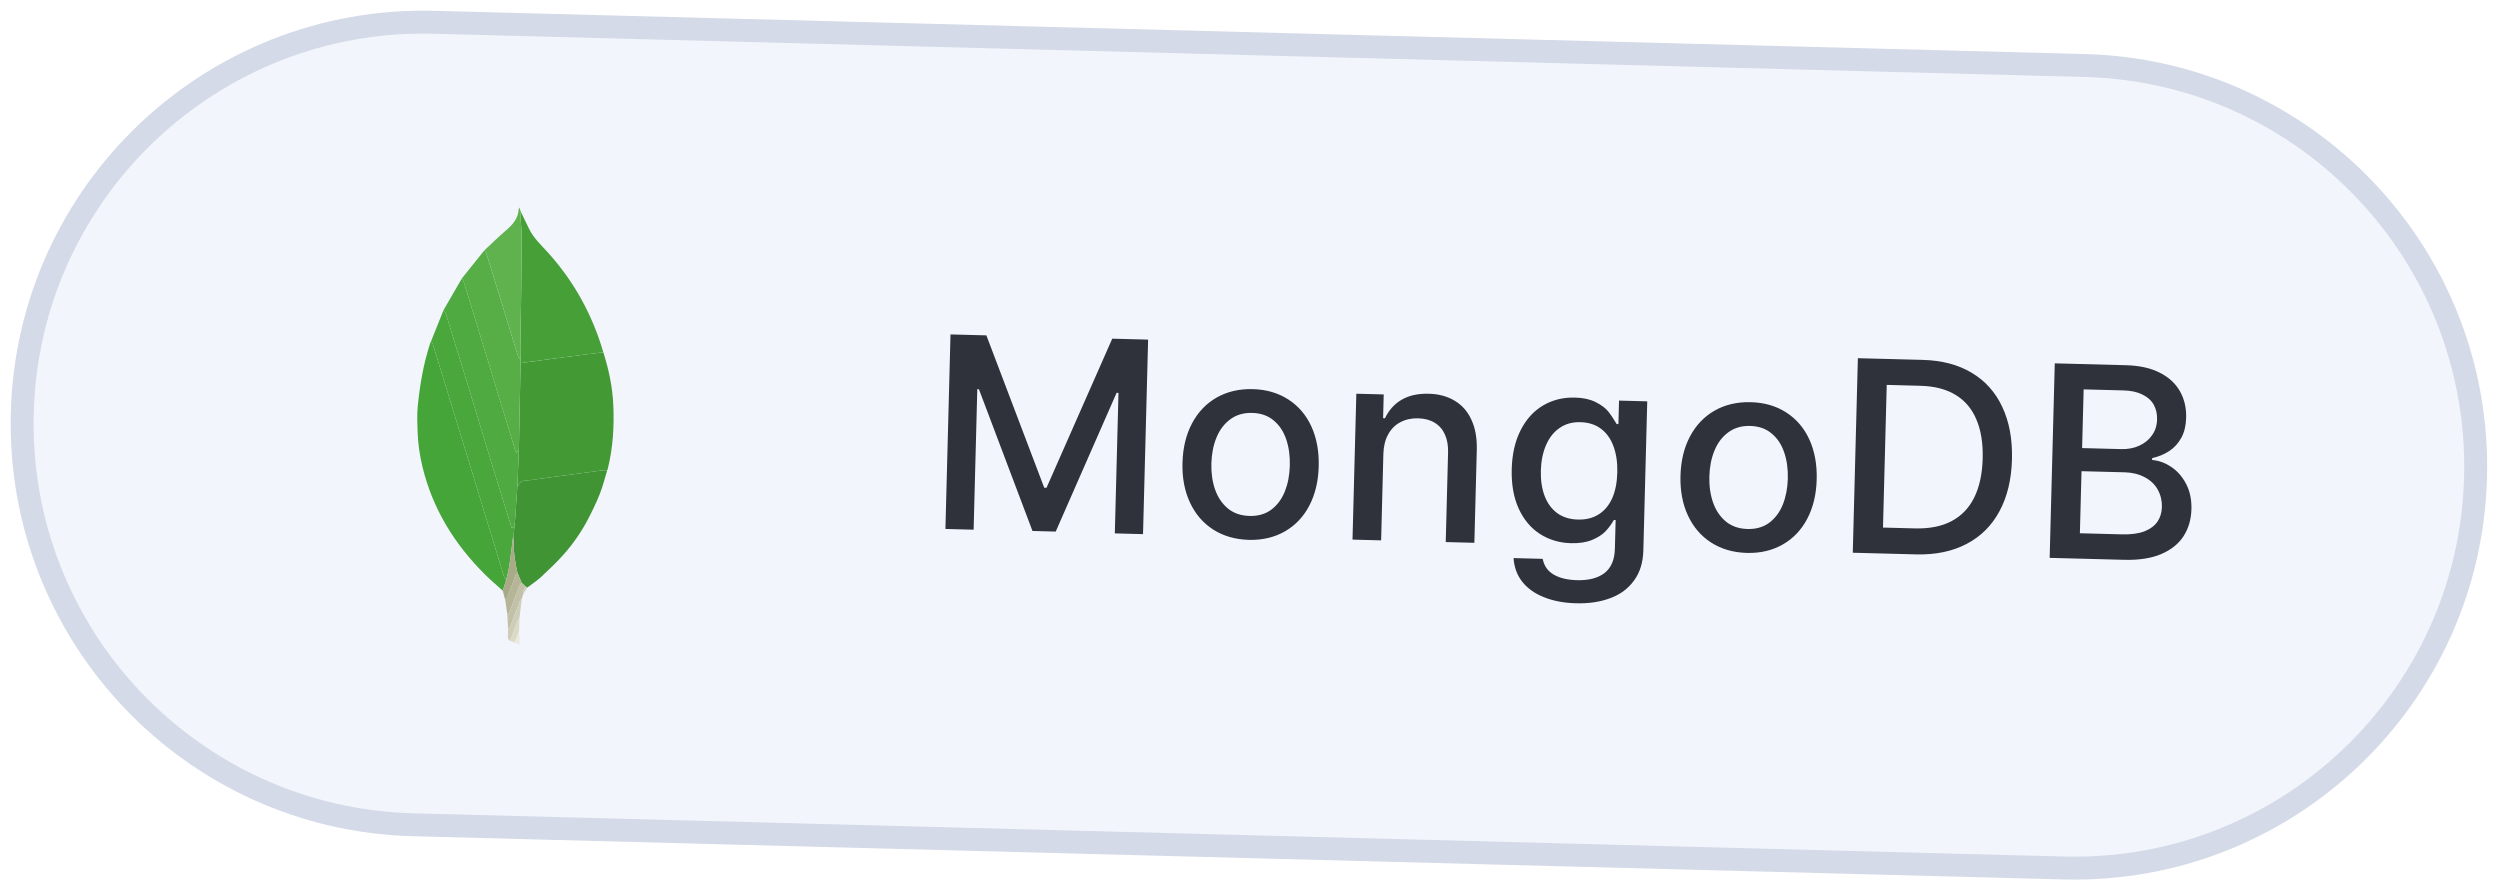
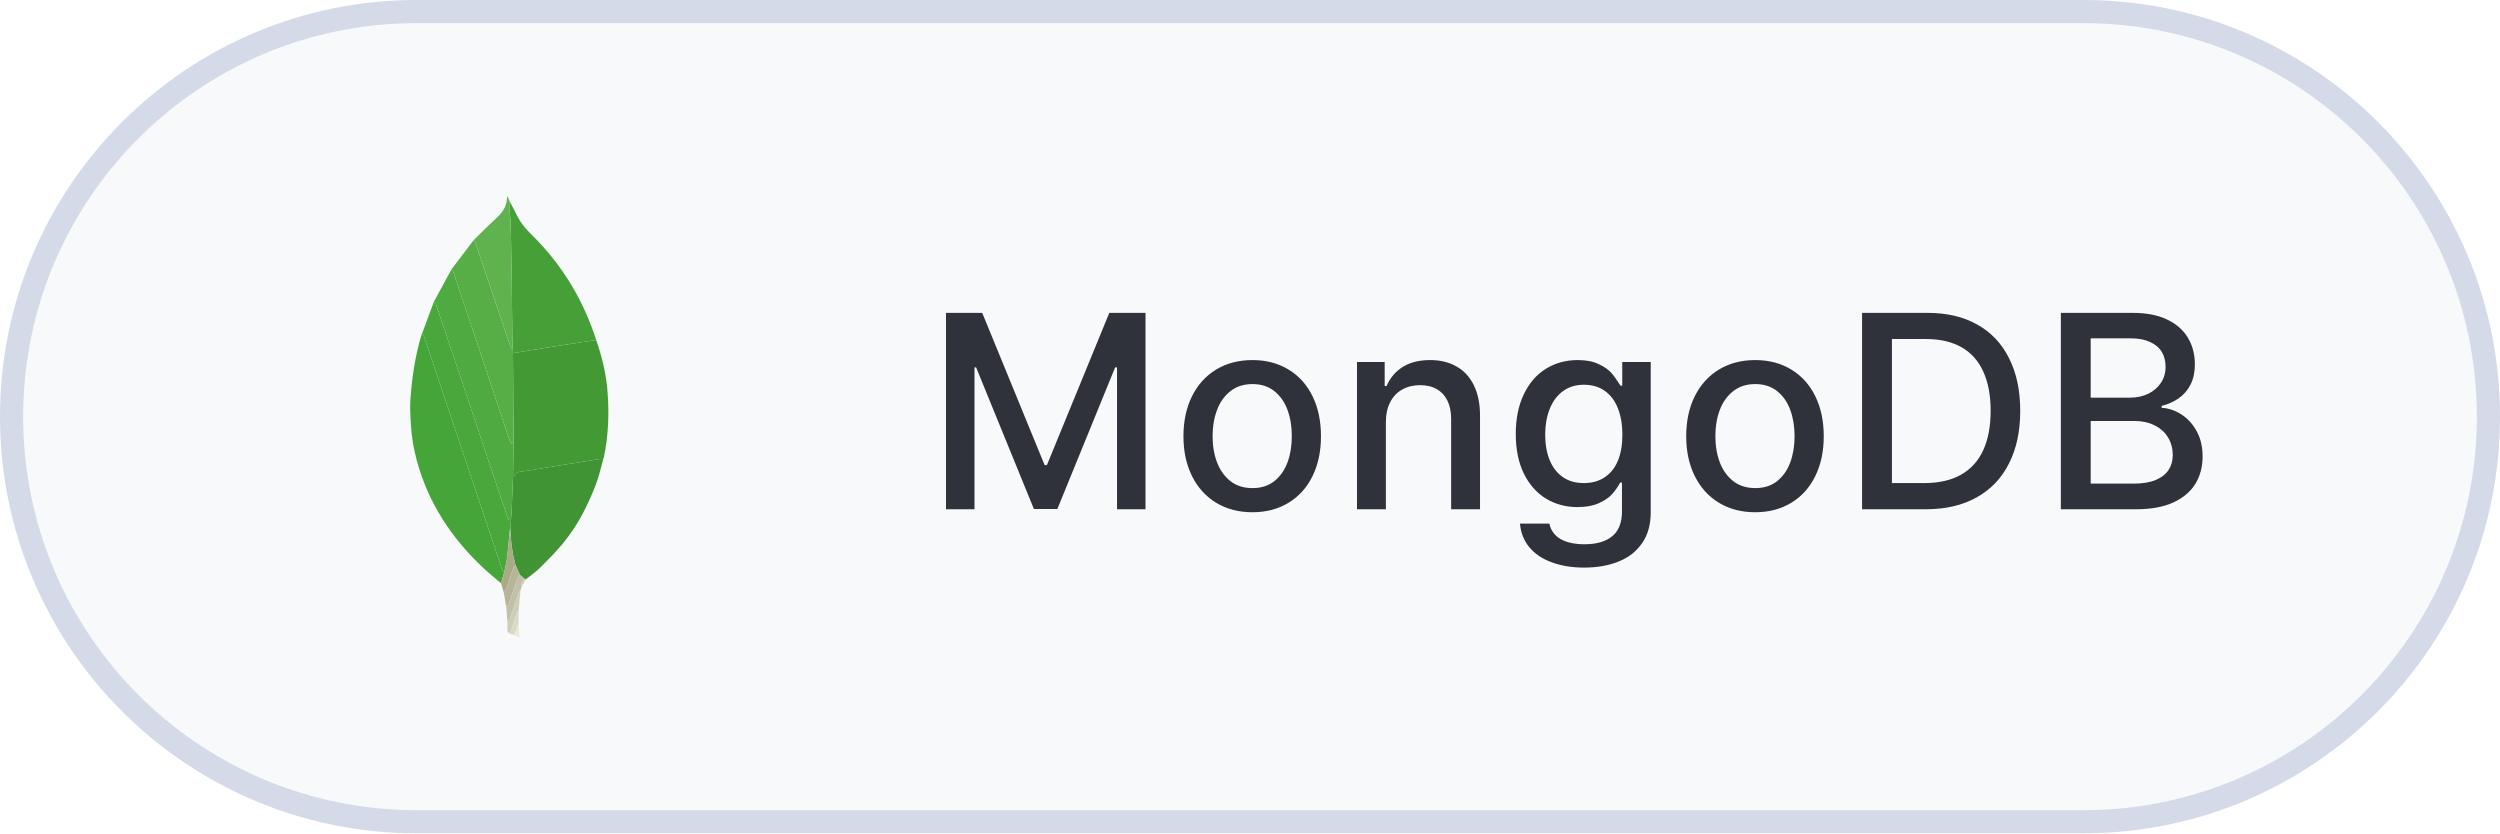
- <svg xmlns="http://www.w3.org/2000/svg" width="109" height="39" viewBox="0 0 109 39" fill="none">
-   <rect x="1.429" y="0.513" width="107" height="35" rx="17.5" transform="rotate(1.50021 1.42924 0.512919)" fill="#F3F5FC" />
-   <rect x="1.429" y="0.513" width="107" height="35" rx="17.5" transform="rotate(1.50021 1.42924 0.512919)" stroke="#D4DAE7" />
-   <path fill-rule="evenodd" clip-rule="evenodd" d="M26.305 15.359C26.537 16.09 26.698 16.835 26.737 17.605C26.786 18.558 26.728 19.503 26.502 20.434C26.496 20.46 26.484 20.483 26.475 20.508C26.412 20.507 26.348 20.497 26.286 20.505C25.764 20.573 25.242 20.644 24.721 20.715C24.181 20.788 23.641 20.857 23.103 20.936C22.912 20.964 22.678 20.919 22.594 21.179C22.592 21.187 22.57 21.187 22.557 21.191L22.624 19.622L22.697 15.833L22.948 15.797C23.36 15.74 23.77 15.683 24.182 15.629C24.672 15.564 25.164 15.501 25.655 15.438C25.871 15.41 26.088 15.385 26.305 15.359Z" fill="#439934" />
-   <path fill-rule="evenodd" clip-rule="evenodd" d="M21.921 25.754C21.663 25.52 21.395 25.296 21.148 25.051C19.82 23.731 18.864 22.193 18.421 20.358C18.299 19.853 18.223 19.341 18.207 18.822C18.196 18.459 18.177 18.092 18.212 17.732C18.305 16.774 18.469 15.827 18.774 14.91L18.79 14.889C18.817 14.926 18.855 14.959 18.868 15.001C19.122 15.817 19.373 16.634 19.623 17.451C20.409 20.02 21.194 22.588 21.981 25.156C21.997 25.206 22.039 25.248 22.069 25.294L21.921 25.754Z" fill="#45A538" />
-   <path fill-rule="evenodd" clip-rule="evenodd" d="M26.305 15.359C26.088 15.385 25.871 15.41 25.655 15.438C25.163 15.501 24.672 15.563 24.182 15.628C23.77 15.683 23.359 15.74 22.948 15.796L22.697 15.833L22.699 15.669C22.695 15.535 22.684 15.401 22.686 15.266C22.698 14.41 22.713 13.555 22.725 12.699C22.732 12.163 22.737 11.627 22.74 11.091C22.742 10.759 22.743 10.426 22.737 10.093C22.733 9.914 22.709 9.736 22.702 9.557C22.698 9.454 22.71 9.351 22.715 9.248C22.836 9.499 22.954 9.751 23.079 10C23.276 10.393 23.599 10.688 23.888 11.008C25.031 12.271 25.828 13.726 26.305 15.359Z" fill="#46A037" />
-   <path fill-rule="evenodd" clip-rule="evenodd" d="M22.557 21.191C22.57 21.187 22.592 21.186 22.594 21.179C22.678 20.919 22.912 20.964 23.102 20.936C23.641 20.857 24.181 20.788 24.72 20.715C25.242 20.644 25.764 20.573 26.286 20.505C26.348 20.497 26.412 20.507 26.474 20.508C26.368 20.852 26.282 21.205 26.15 21.539C26 21.917 25.821 22.286 25.632 22.648C25.349 23.186 25.002 23.69 24.6 24.146C24.291 24.499 23.948 24.824 23.604 25.144C23.414 25.321 23.192 25.464 22.985 25.622L22.933 25.584L22.748 25.417L22.563 24.982C22.442 24.477 22.382 23.959 22.385 23.44L22.391 23.352L22.428 22.974C22.44 22.845 22.455 22.716 22.464 22.587C22.497 22.121 22.526 21.656 22.557 21.191Z" fill="#409433" />
-   <path fill-rule="evenodd" clip-rule="evenodd" d="M22.557 21.191C22.526 21.656 22.496 22.121 22.464 22.587C22.456 22.716 22.44 22.845 22.428 22.974L22.307 23.016C22.062 22.228 21.817 21.448 21.578 20.666C21.182 19.373 20.791 18.077 20.396 16.784C20.076 15.739 19.755 14.696 19.43 13.653C19.415 13.604 19.369 13.565 19.337 13.522L20.139 12.136C20.164 12.182 20.198 12.225 20.213 12.275C20.54 13.331 20.864 14.388 21.188 15.445C21.607 16.82 22.024 18.197 22.444 19.573C22.46 19.628 22.489 19.679 22.516 19.741L22.624 19.621L22.557 21.191Z" fill="#4FAA41" />
-   <path fill-rule="evenodd" clip-rule="evenodd" d="M19.337 13.522C19.369 13.565 19.415 13.604 19.43 13.653C19.755 14.696 20.076 15.74 20.396 16.784C20.791 18.078 21.182 19.373 21.578 20.666C21.817 21.448 22.062 22.228 22.307 23.017L22.428 22.974L22.391 23.353L22.365 23.439C22.312 23.853 22.267 24.268 22.205 24.681C22.174 24.887 22.115 25.09 22.068 25.294C22.039 25.248 21.996 25.206 21.981 25.156C21.194 22.588 20.409 20.02 19.623 17.451C19.373 16.634 19.121 15.817 18.868 15.001C18.855 14.959 18.817 14.926 18.79 14.889L19.337 13.522Z" fill="#4AA73C" />
-   <path fill-rule="evenodd" clip-rule="evenodd" d="M22.623 19.622L22.516 19.741C22.489 19.679 22.46 19.628 22.443 19.573C22.024 18.197 21.607 16.82 21.187 15.445C20.864 14.388 20.539 13.331 20.212 12.275C20.197 12.226 20.164 12.182 20.138 12.136L21.117 10.916C21.146 10.957 21.187 10.993 21.201 11.039C21.444 11.814 21.684 12.591 21.922 13.367C22.145 14.093 22.364 14.819 22.59 15.544C22.605 15.592 22.661 15.628 22.698 15.67L22.696 15.833C22.672 17.096 22.648 18.359 22.623 19.622Z" fill="#57AE47" />
-   <path fill-rule="evenodd" clip-rule="evenodd" d="M22.699 15.669C22.662 15.628 22.605 15.592 22.59 15.544C22.365 14.819 22.145 14.093 21.923 13.367C21.684 12.59 21.444 11.814 21.202 11.038C21.187 10.993 21.146 10.957 21.117 10.916C21.433 10.623 21.739 10.319 22.066 10.04C22.357 9.792 22.593 9.524 22.614 9.121C22.615 9.105 22.624 9.088 22.639 9.042L22.715 9.248C22.71 9.351 22.698 9.454 22.702 9.557C22.709 9.736 22.733 9.914 22.736 10.093C22.743 10.425 22.741 10.758 22.739 11.091C22.736 11.627 22.732 12.163 22.724 12.699C22.712 13.555 22.697 14.41 22.685 15.266C22.683 15.401 22.694 15.535 22.699 15.669Z" fill="#60B24F" />
-   <path fill-rule="evenodd" clip-rule="evenodd" d="M22.068 25.294C22.114 25.09 22.174 24.887 22.204 24.68C22.266 24.268 22.312 23.853 22.364 23.439L22.375 23.438L22.385 23.44C22.382 23.959 22.441 24.477 22.562 24.982C22.534 25.018 22.494 25.049 22.479 25.09C22.357 25.407 22.241 25.727 22.119 26.044C22.102 26.087 22.058 26.12 22.026 26.158L21.92 25.754L22.068 25.294Z" fill="#A9AA88" />
-   <path fill-rule="evenodd" clip-rule="evenodd" d="M22.027 26.158C22.058 26.12 22.103 26.087 22.119 26.044C22.242 25.727 22.358 25.407 22.479 25.09C22.495 25.049 22.534 25.018 22.563 24.982L22.748 25.418C22.708 25.472 22.653 25.52 22.63 25.581L22.225 26.673C22.209 26.717 22.155 26.747 22.119 26.783L22.027 26.158Z" fill="#B6B598" />
-   <path fill-rule="evenodd" clip-rule="evenodd" d="M22.118 26.783C22.155 26.747 22.208 26.717 22.225 26.673L22.629 25.58C22.652 25.52 22.707 25.471 22.747 25.418L22.933 25.584C22.839 25.673 22.785 25.776 22.812 25.909L22.75 26.096C22.723 26.128 22.684 26.155 22.67 26.192C22.529 26.564 22.394 26.938 22.252 27.31C22.234 27.357 22.187 27.393 22.153 27.434C22.142 27.217 22.13 27 22.118 26.783Z" fill="#C2C1A7" />
-   <path fill-rule="evenodd" clip-rule="evenodd" d="M22.154 27.434C22.187 27.393 22.235 27.357 22.253 27.31C22.395 26.938 22.529 26.564 22.67 26.192C22.684 26.155 22.723 26.128 22.75 26.096L22.648 26.96C22.626 26.984 22.595 27.005 22.584 27.033C22.487 27.283 22.396 27.535 22.299 27.785C22.279 27.836 22.243 27.881 22.213 27.929C22.19 27.896 22.146 27.863 22.145 27.83C22.141 27.698 22.15 27.566 22.154 27.434Z" fill="#CECDB7" />
-   <path fill-rule="evenodd" clip-rule="evenodd" d="M22.214 27.929C22.243 27.881 22.28 27.836 22.3 27.784C22.396 27.535 22.488 27.283 22.584 27.033C22.595 27.005 22.626 26.984 22.648 26.96L22.635 27.529L22.432 28.012L22.214 27.929Z" fill="#DBDAC7" />
-   <path fill-rule="evenodd" clip-rule="evenodd" d="M22.432 28.012L22.635 27.529L22.659 28.107L22.432 28.012Z" fill="#EBE9DC" />
-   <path fill-rule="evenodd" clip-rule="evenodd" d="M22.813 25.909C22.786 25.776 22.839 25.673 22.933 25.585L22.985 25.622L22.813 25.909Z" fill="#CECDB7" />
-   <path fill-rule="evenodd" clip-rule="evenodd" d="M22.386 23.44L22.375 23.438L22.365 23.439L22.392 23.353L22.386 23.44Z" fill="#4FAA41" />
-   <path d="M43.006 14.622L45.528 21.264L45.628 21.267L48.494 14.766L50.058 14.807L49.836 23.288L48.606 23.256L48.766 17.129L48.684 17.127L46.029 23.177L45.016 23.15L42.681 16.97L42.61 16.968L42.45 23.095L41.22 23.062L41.442 14.581L43.006 14.622ZM54.452 23.538C53.858 23.522 53.339 23.372 52.893 23.087C52.451 22.802 52.113 22.408 51.88 21.905C51.647 21.403 51.539 20.828 51.556 20.18C51.574 19.524 51.712 18.951 51.971 18.461C52.23 17.972 52.587 17.596 53.043 17.335C53.504 17.073 54.03 16.95 54.624 16.966C55.214 16.981 55.729 17.132 56.171 17.417C56.613 17.702 56.949 18.096 57.178 18.598C57.407 19.1 57.513 19.679 57.496 20.335C57.479 20.983 57.343 21.552 57.088 22.042C56.833 22.532 56.477 22.907 56.021 23.169C55.564 23.43 55.041 23.553 54.452 23.538ZM54.479 22.495C54.854 22.505 55.171 22.414 55.43 22.221C55.689 22.025 55.886 21.76 56.019 21.428C56.153 21.091 56.226 20.714 56.236 20.296C56.248 19.879 56.195 19.498 56.079 19.155C55.963 18.812 55.78 18.538 55.532 18.332C55.283 18.122 54.972 18.012 54.597 18.003C54.222 17.993 53.903 18.086 53.64 18.282C53.377 18.475 53.177 18.739 53.039 19.076C52.901 19.412 52.827 19.789 52.816 20.207C52.805 20.625 52.859 21.005 52.979 21.348C53.099 21.687 53.286 21.962 53.538 22.172C53.791 22.378 54.104 22.485 54.479 22.495ZM60.217 23.56L58.969 23.527L59.136 17.166L60.33 17.197L60.303 18.234L60.385 18.236C60.551 17.885 60.792 17.616 61.11 17.429C61.431 17.242 61.826 17.154 62.295 17.167C62.732 17.178 63.108 17.28 63.424 17.472C63.743 17.66 63.986 17.936 64.153 18.3C64.323 18.664 64.401 19.104 64.388 19.619L64.282 23.666L63.034 23.634L63.136 19.733C63.144 19.428 63.098 19.165 62.998 18.944C62.899 18.722 62.751 18.552 62.555 18.434C62.359 18.311 62.118 18.247 61.833 18.239C61.544 18.232 61.287 18.287 61.061 18.406C60.835 18.522 60.657 18.699 60.525 18.938C60.394 19.172 60.324 19.456 60.315 19.788L60.217 23.56ZM68.712 26.303C68.185 26.289 67.72 26.201 67.318 26.038C66.916 25.879 66.599 25.654 66.368 25.362C66.142 25.071 66.016 24.728 65.991 24.332L67.262 24.366C67.317 24.664 67.473 24.891 67.731 25.046C67.992 25.201 68.334 25.285 68.756 25.296C69.271 25.309 69.672 25.204 69.96 24.982C70.247 24.759 70.397 24.405 70.409 23.921L70.442 22.673L70.366 22.671C70.256 22.86 70.132 23.026 69.995 23.171C69.859 23.312 69.664 23.436 69.411 23.543C69.158 23.646 68.852 23.692 68.493 23.683C67.989 23.67 67.538 23.535 67.138 23.278C66.742 23.022 66.433 22.652 66.212 22.169C65.994 21.687 65.894 21.116 65.911 20.456C65.928 19.796 66.058 19.229 66.301 18.755C66.544 18.276 66.87 17.918 67.279 17.678C67.692 17.435 68.156 17.32 68.671 17.334C69.03 17.343 69.332 17.41 69.575 17.533C69.817 17.657 69.996 17.789 70.109 17.928C70.223 18.068 70.349 18.255 70.487 18.489L70.563 18.491L70.59 17.466L71.82 17.498L71.65 24C71.636 24.523 71.502 24.959 71.246 25.308C70.991 25.661 70.646 25.918 70.212 26.078C69.778 26.243 69.278 26.318 68.712 26.303ZM68.796 22.653C69.147 22.663 69.45 22.587 69.704 22.425C69.959 22.264 70.154 22.03 70.291 21.725C70.428 21.416 70.502 21.043 70.514 20.606C70.525 20.172 70.471 19.792 70.35 19.464C70.23 19.133 70.047 18.876 69.802 18.694C69.561 18.512 69.262 18.416 68.907 18.407C68.552 18.397 68.246 18.483 67.992 18.664C67.737 18.841 67.541 19.092 67.403 19.417C67.266 19.737 67.192 20.105 67.181 20.518C67.17 20.936 67.225 21.305 67.346 21.625C67.466 21.941 67.649 22.19 67.894 22.372C68.14 22.55 68.44 22.644 68.796 22.653ZM76.164 24.107C75.57 24.091 75.051 23.941 74.605 23.655C74.163 23.37 73.826 22.977 73.593 22.474C73.36 21.972 73.252 21.396 73.269 20.748C73.286 20.092 73.424 19.52 73.683 19.03C73.942 18.541 74.299 18.165 74.756 17.903C75.216 17.642 75.743 17.519 76.336 17.535C76.926 17.55 77.442 17.7 77.883 17.985C78.325 18.27 78.661 18.664 78.89 19.166C79.119 19.669 79.225 20.248 79.208 20.904C79.191 21.552 79.055 22.121 78.8 22.61C78.545 23.1 78.189 23.476 77.733 23.737C77.277 23.999 76.754 24.122 76.164 24.107ZM76.191 23.064C76.566 23.074 76.883 22.982 77.142 22.79C77.401 22.593 77.598 22.329 77.732 21.996C77.865 21.66 77.938 21.283 77.949 20.865C77.96 20.447 77.907 20.067 77.791 19.724C77.675 19.381 77.493 19.106 77.244 18.901C76.996 18.691 76.684 18.581 76.309 18.571C75.934 18.561 75.615 18.655 75.352 18.851C75.089 19.043 74.889 19.308 74.751 19.644C74.613 19.98 74.539 20.358 74.528 20.775C74.517 21.193 74.572 21.574 74.692 21.917C74.812 22.256 74.998 22.53 75.25 22.74C75.503 22.946 75.817 23.054 76.191 23.064ZM81.431 24.116L81.46 22.985L83.487 23.038C84.128 23.055 84.664 22.948 85.096 22.717C85.528 22.486 85.855 22.143 86.078 21.688C86.305 21.228 86.427 20.663 86.445 19.991C86.462 19.328 86.372 18.762 86.173 18.296C85.978 17.826 85.675 17.466 85.263 17.217C84.856 16.968 84.343 16.836 83.726 16.82L81.577 16.763L81.606 15.633L83.832 15.691C84.664 15.713 85.374 15.899 85.963 16.251C86.555 16.602 87.001 17.101 87.301 17.745C87.604 18.39 87.745 19.15 87.722 20.025C87.699 20.907 87.517 21.663 87.176 22.291C86.839 22.919 86.36 23.395 85.738 23.718C85.12 24.042 84.385 24.193 83.534 24.171L81.431 24.116ZM82.069 24.132L80.781 24.099L81.003 15.617L82.291 15.651L82.069 24.132ZM89.588 15.842L92.692 15.923C93.282 15.939 93.773 16.047 94.166 16.249C94.564 16.451 94.857 16.722 95.048 17.063C95.238 17.4 95.328 17.786 95.316 18.219C95.308 18.555 95.237 18.844 95.106 19.087C94.975 19.326 94.8 19.519 94.581 19.665C94.362 19.808 94.113 19.911 93.834 19.974L93.832 20.056C94.125 20.079 94.403 20.18 94.668 20.359C94.937 20.538 95.153 20.786 95.317 21.103C95.481 21.416 95.557 21.783 95.546 22.205C95.534 22.646 95.421 23.036 95.205 23.374C94.989 23.709 94.664 23.97 94.229 24.158C93.794 24.342 93.257 24.425 92.616 24.408L89.365 24.323L89.588 15.842ZM92.516 23.298C92.915 23.308 93.242 23.264 93.499 23.166C93.755 23.063 93.945 22.921 94.067 22.741C94.189 22.56 94.253 22.349 94.259 22.107C94.266 21.834 94.206 21.582 94.08 21.352C93.953 21.122 93.764 20.941 93.513 20.81C93.263 20.674 92.974 20.602 92.646 20.593L90.754 20.544L90.683 23.25L92.516 23.298ZM92.485 19.581C92.77 19.588 93.029 19.541 93.262 19.437C93.499 19.33 93.687 19.179 93.825 18.983C93.967 18.788 94.041 18.555 94.049 18.286C94.055 18.044 94.006 17.829 93.901 17.643C93.797 17.456 93.632 17.31 93.409 17.202C93.189 17.091 92.915 17.031 92.587 17.022L90.847 16.977L90.78 19.536L92.485 19.581Z" fill="#2F323A" />
+ <svg xmlns="http://www.w3.org/2000/svg" width="108" height="36" viewBox="0 0 108 36" fill="none">
+   <rect x="0.5" y="0.5" width="107" height="35" rx="17.5" fill="#F8F9FB" />
+   <rect x="0.5" y="0.5" width="107" height="35" rx="17.5" stroke="#D4DAE7" />
+   <path fill-rule="evenodd" clip-rule="evenodd" d="M25.756 14.689C26.006 15.415 26.187 16.155 26.246 16.923C26.32 17.875 26.286 18.821 26.085 19.758C26.08 19.784 26.069 19.808 26.06 19.833C25.997 19.833 25.933 19.825 25.871 19.835C25.351 19.916 24.831 20.001 24.312 20.085C23.774 20.172 23.236 20.256 22.7 20.349C22.51 20.382 22.275 20.343 22.198 20.605C22.196 20.613 22.174 20.614 22.162 20.618L22.188 19.047L22.161 15.258L22.411 15.215C22.821 15.148 23.23 15.08 23.64 15.015C24.129 14.937 24.618 14.862 25.107 14.786C25.323 14.752 25.539 14.722 25.756 14.689Z" fill="#439934" />
+   <path fill-rule="evenodd" clip-rule="evenodd" d="M21.645 25.196C21.381 24.969 21.108 24.752 20.855 24.513C19.493 23.228 18.497 21.716 18.006 19.893C17.871 19.392 17.781 18.882 17.752 18.363C17.732 18.001 17.702 17.634 17.728 17.274C17.796 16.314 17.935 15.363 18.216 14.438L18.232 14.417C18.259 14.453 18.299 14.485 18.312 14.526C18.587 15.336 18.86 16.146 19.131 16.956C19.984 19.503 20.836 22.05 21.69 24.597C21.707 24.646 21.75 24.687 21.781 24.732L21.645 25.196Z" fill="#45A538" />
+   <path fill-rule="evenodd" clip-rule="evenodd" d="M25.756 14.689C25.54 14.722 25.323 14.752 25.108 14.786C24.618 14.861 24.129 14.937 23.64 15.014C23.23 15.08 22.821 15.148 22.412 15.215L22.161 15.258L22.159 15.094C22.151 14.96 22.137 14.826 22.135 14.692C22.125 13.836 22.118 12.98 22.107 12.124C22.101 11.588 22.091 11.053 22.08 10.517C22.073 10.184 22.066 9.851 22.051 9.519C22.043 9.34 22.014 9.163 22.002 8.984C21.996 8.881 22.005 8.778 22.007 8.675C22.134 8.922 22.259 9.171 22.391 9.417C22.598 9.805 22.928 10.091 23.226 10.403C24.401 11.636 25.236 13.07 25.756 14.689Z" fill="#46A037" />
+   <path fill-rule="evenodd" clip-rule="evenodd" d="M22.162 20.618C22.174 20.614 22.196 20.612 22.198 20.605C22.275 20.342 22.51 20.382 22.7 20.349C23.236 20.256 23.774 20.172 24.311 20.085C24.831 20.001 25.351 19.916 25.871 19.834C25.933 19.825 25.997 19.833 26.06 19.833C25.963 20.18 25.886 20.534 25.763 20.871C25.623 21.254 25.453 21.627 25.273 21.993C25.004 22.54 24.671 23.052 24.281 23.519C23.981 23.88 23.647 24.213 23.312 24.542C23.127 24.724 22.908 24.872 22.705 25.036L22.653 25L22.463 24.838L22.267 24.408C22.133 23.906 22.059 23.39 22.049 22.87L22.052 22.783L22.079 22.404C22.088 22.274 22.1 22.145 22.105 22.015C22.125 21.549 22.143 21.084 22.162 20.618Z" fill="#409433" />
+   <path fill-rule="evenodd" clip-rule="evenodd" d="M22.162 20.618C22.144 21.084 22.126 21.549 22.106 22.016C22.101 22.145 22.089 22.274 22.08 22.404L21.961 22.449C21.695 21.668 21.43 20.894 21.17 20.119C20.74 18.836 20.316 17.552 19.886 16.269C19.54 15.233 19.191 14.198 18.84 13.164C18.823 13.116 18.776 13.078 18.743 13.035L19.508 11.629C19.534 11.674 19.569 11.717 19.586 11.766C19.94 12.813 20.293 13.861 20.643 14.909C21.099 16.274 21.552 17.639 22.007 19.003C22.025 19.058 22.055 19.108 22.084 19.169L22.188 19.047L22.162 20.618Z" fill="#4FAA41" />
+   <path fill-rule="evenodd" clip-rule="evenodd" d="M18.743 13.036C18.776 13.078 18.823 13.116 18.839 13.165C19.191 14.198 19.539 15.233 19.886 16.269C20.315 17.552 20.74 18.836 21.169 20.119C21.429 20.894 21.695 21.668 21.96 22.449L22.08 22.404L22.053 22.783L22.029 22.87C21.987 23.285 21.952 23.701 21.902 24.116C21.876 24.323 21.822 24.527 21.781 24.732C21.75 24.687 21.707 24.647 21.69 24.597C20.836 22.05 19.984 19.503 19.131 16.956C18.86 16.146 18.587 15.336 18.312 14.526C18.298 14.485 18.259 14.453 18.231 14.417L18.743 13.036Z" fill="#4AA73C" />
+   <path fill-rule="evenodd" clip-rule="evenodd" d="M22.188 19.047L22.083 19.169C22.055 19.108 22.025 19.058 22.007 19.003C21.551 17.639 21.098 16.274 20.643 14.91C20.292 13.861 19.94 12.813 19.585 11.766C19.569 11.717 19.534 11.674 19.508 11.629L20.454 10.384C20.484 10.424 20.526 10.46 20.542 10.505C20.804 11.273 21.065 12.043 21.323 12.814C21.565 13.533 21.803 14.253 22.048 14.972C22.064 15.02 22.121 15.054 22.159 15.095L22.161 15.258C22.17 16.521 22.179 17.784 22.188 19.047Z" fill="#57AE47" />
+   <path fill-rule="evenodd" clip-rule="evenodd" d="M22.16 15.094C22.121 15.054 22.064 15.02 22.048 14.972C21.803 14.253 21.565 13.533 21.324 12.813C21.065 12.043 20.805 11.273 20.542 10.504C20.526 10.459 20.484 10.424 20.454 10.384C20.762 10.083 21.06 9.771 21.38 9.483C21.664 9.228 21.893 8.954 21.904 8.551C21.904 8.534 21.913 8.518 21.926 8.471L22.007 8.675C22.005 8.778 21.996 8.881 22.003 8.984C22.015 9.162 22.043 9.34 22.051 9.519C22.066 9.851 22.074 10.184 22.08 10.517C22.091 11.053 22.101 11.588 22.108 12.124C22.118 12.98 22.125 13.836 22.136 14.692C22.137 14.826 22.151 14.96 22.16 15.094Z" fill="#60B24F" />
+   <path fill-rule="evenodd" clip-rule="evenodd" d="M21.78 24.732C21.822 24.527 21.876 24.323 21.901 24.115C21.952 23.701 21.987 23.285 22.028 22.87L22.039 22.869L22.049 22.87C22.059 23.39 22.133 23.906 22.267 24.408C22.239 24.444 22.2 24.476 22.186 24.517C22.072 24.837 21.965 25.16 21.851 25.481C21.835 25.524 21.792 25.558 21.761 25.597L21.645 25.196L21.78 24.732Z" fill="#A9AA88" />
+   <path fill-rule="evenodd" clip-rule="evenodd" d="M21.762 25.597C21.792 25.559 21.836 25.524 21.851 25.481C21.966 25.16 22.073 24.838 22.186 24.517C22.201 24.476 22.239 24.444 22.267 24.408L22.463 24.838C22.424 24.893 22.371 24.943 22.349 25.004L21.974 26.107C21.958 26.151 21.906 26.182 21.87 26.22L21.762 25.597Z" fill="#B6B598" />
+   <path fill-rule="evenodd" clip-rule="evenodd" d="M21.87 26.22C21.906 26.182 21.958 26.151 21.974 26.107L22.349 25.004C22.371 24.943 22.424 24.893 22.463 24.838L22.653 25C22.561 25.091 22.51 25.195 22.541 25.328L22.483 25.516C22.457 25.549 22.419 25.577 22.406 25.614C22.275 25.989 22.15 26.367 22.018 26.742C22.001 26.79 21.955 26.827 21.922 26.869C21.905 26.652 21.887 26.436 21.87 26.22Z" fill="#C2C1A7" />
+   <path fill-rule="evenodd" clip-rule="evenodd" d="M21.922 26.869C21.955 26.827 22.001 26.79 22.018 26.742C22.15 26.367 22.275 25.989 22.406 25.614C22.419 25.577 22.457 25.549 22.484 25.516L22.404 26.383C22.383 26.407 22.352 26.429 22.342 26.457C22.252 26.709 22.167 26.964 22.077 27.216C22.059 27.268 22.023 27.314 21.995 27.362C21.971 27.33 21.926 27.299 21.924 27.265C21.916 27.134 21.922 27.001 21.922 26.869Z" fill="#CECDB7" />
+   <path fill-rule="evenodd" clip-rule="evenodd" d="M21.995 27.362C22.023 27.314 22.059 27.268 22.077 27.216C22.168 26.964 22.252 26.71 22.342 26.457C22.352 26.429 22.383 26.407 22.404 26.383L22.406 26.952L22.216 27.44L21.995 27.362Z" fill="#DBDAC7" />
+   <path fill-rule="evenodd" clip-rule="evenodd" d="M22.216 27.44L22.406 26.952L22.445 27.529L22.216 27.44Z" fill="#EBE9DC" />
+   <path fill-rule="evenodd" clip-rule="evenodd" d="M22.541 25.328C22.511 25.195 22.561 25.091 22.653 25L22.706 25.036L22.541 25.328Z" fill="#CECDB7" />
+   <path fill-rule="evenodd" clip-rule="evenodd" d="M22.049 22.871L22.039 22.869L22.028 22.87L22.052 22.783L22.049 22.871Z" fill="#4FAA41" />
+   <path d="M42.432 13.516L45.127 20.09H45.227L47.922 13.516H49.486V22H48.256V15.871H48.174L45.678 21.988H44.664L42.168 15.871H42.098V22H40.867V13.516H42.432ZM54.107 22.129C53.513 22.129 52.99 21.992 52.537 21.719C52.088 21.445 51.74 21.061 51.494 20.564C51.248 20.068 51.125 19.496 51.125 18.848C51.125 18.191 51.248 17.615 51.494 17.119C51.74 16.623 52.088 16.238 52.537 15.965C52.99 15.691 53.513 15.555 54.107 15.555C54.697 15.555 55.217 15.691 55.666 15.965C56.115 16.238 56.461 16.623 56.703 17.119C56.945 17.615 57.066 18.191 57.066 18.848C57.066 19.496 56.945 20.068 56.703 20.564C56.461 21.061 56.115 21.445 55.666 21.719C55.217 21.992 54.697 22.129 54.107 22.129ZM54.107 21.086C54.482 21.086 54.797 20.986 55.05 20.787C55.304 20.584 55.494 20.314 55.619 19.979C55.744 19.639 55.806 19.26 55.806 18.842C55.806 18.424 55.744 18.045 55.619 17.705C55.494 17.365 55.304 17.096 55.05 16.896C54.797 16.693 54.482 16.592 54.107 16.592C53.732 16.592 53.416 16.693 53.158 16.896C52.9 17.096 52.707 17.365 52.578 17.705C52.449 18.045 52.384 18.424 52.384 18.842C52.384 19.26 52.449 19.639 52.578 19.979C52.707 20.314 52.9 20.584 53.158 20.787C53.416 20.986 53.732 21.086 54.107 21.086ZM59.87 22H58.622V15.637H59.818V16.674H59.9C60.056 16.318 60.29 16.043 60.603 15.848C60.919 15.652 61.312 15.555 61.781 15.555C62.218 15.555 62.597 15.646 62.917 15.83C63.242 16.01 63.492 16.279 63.667 16.639C63.847 16.998 63.937 17.436 63.937 17.951V22H62.689V18.098C62.689 17.793 62.636 17.531 62.531 17.312C62.425 17.094 62.273 16.928 62.074 16.814C61.874 16.697 61.632 16.639 61.347 16.639C61.058 16.639 60.802 16.701 60.579 16.826C60.357 16.947 60.183 17.129 60.058 17.371C59.933 17.609 59.87 17.895 59.87 18.227V22ZM68.434 24.52C67.907 24.52 67.44 24.443 67.034 24.291C66.628 24.143 66.306 23.926 66.067 23.641C65.833 23.355 65.698 23.016 65.663 22.621H66.934C66.997 22.918 67.159 23.141 67.421 23.289C67.686 23.438 68.03 23.512 68.452 23.512C68.968 23.512 69.366 23.396 69.647 23.166C69.929 22.936 70.069 22.578 70.069 22.094V20.846H69.993C69.888 21.037 69.769 21.207 69.636 21.355C69.503 21.5 69.311 21.629 69.061 21.742C68.811 21.852 68.507 21.906 68.147 21.906C67.644 21.906 67.188 21.783 66.782 21.537C66.38 21.291 66.061 20.93 65.827 20.453C65.597 19.977 65.481 19.408 65.481 18.748C65.481 18.088 65.597 17.518 65.827 17.037C66.058 16.553 66.374 16.186 66.776 15.935C67.183 15.682 67.644 15.555 68.159 15.555C68.519 15.555 68.821 15.613 69.067 15.73C69.313 15.848 69.495 15.975 69.612 16.111C69.73 16.248 69.86 16.432 70.005 16.662H70.081V15.637H71.311V22.141C71.311 22.664 71.188 23.104 70.942 23.459C70.696 23.818 70.358 24.084 69.929 24.256C69.499 24.432 69.001 24.52 68.434 24.52ZM68.423 20.869C68.774 20.869 69.075 20.785 69.325 20.617C69.575 20.449 69.765 20.211 69.894 19.902C70.022 19.59 70.087 19.215 70.087 18.777C70.087 18.344 70.022 17.965 69.894 17.641C69.765 17.312 69.575 17.061 69.325 16.885C69.079 16.709 68.778 16.621 68.423 16.621C68.067 16.621 67.765 16.715 67.515 16.902C67.265 17.086 67.075 17.342 66.946 17.67C66.817 17.994 66.753 18.363 66.753 18.777C66.753 19.195 66.817 19.562 66.946 19.879C67.075 20.191 67.265 20.436 67.515 20.611C67.765 20.783 68.067 20.869 68.423 20.869ZM75.827 22.129C75.233 22.129 74.71 21.992 74.257 21.719C73.807 21.445 73.46 21.061 73.213 20.564C72.967 20.068 72.844 19.496 72.844 18.848C72.844 18.191 72.967 17.615 73.213 17.119C73.46 16.623 73.807 16.238 74.257 15.965C74.71 15.691 75.233 15.555 75.827 15.555C76.417 15.555 76.936 15.691 77.385 15.965C77.835 16.238 78.18 16.623 78.422 17.119C78.665 17.615 78.786 18.191 78.786 18.848C78.786 19.496 78.665 20.068 78.422 20.564C78.18 21.061 77.835 21.445 77.385 21.719C76.936 21.992 76.417 22.129 75.827 22.129ZM75.827 21.086C76.202 21.086 76.516 20.986 76.77 20.787C77.024 20.584 77.213 20.314 77.338 19.979C77.463 19.639 77.526 19.26 77.526 18.842C77.526 18.424 77.463 18.045 77.338 17.705C77.213 17.365 77.024 17.096 76.77 16.896C76.516 16.693 76.202 16.592 75.827 16.592C75.452 16.592 75.135 16.693 74.878 16.896C74.62 17.096 74.426 17.365 74.297 17.705C74.169 18.045 74.104 18.424 74.104 18.842C74.104 19.26 74.169 19.639 74.297 19.979C74.426 20.314 74.62 20.584 74.878 20.787C75.135 20.986 75.452 21.086 75.827 21.086ZM81.092 22V20.869H83.119C83.76 20.869 84.293 20.748 84.719 20.506C85.145 20.264 85.463 19.912 85.674 19.451C85.889 18.986 85.996 18.418 85.996 17.746C85.996 17.082 85.891 16.52 85.68 16.059C85.473 15.594 85.16 15.242 84.743 15.004C84.328 14.766 83.813 14.646 83.196 14.646H81.045V13.516H83.272C84.104 13.516 84.819 13.684 85.416 14.02C86.018 14.355 86.477 14.842 86.793 15.479C87.114 16.115 87.274 16.871 87.274 17.746C87.274 18.629 87.112 19.389 86.787 20.025C86.467 20.662 86 21.15 85.387 21.49C84.778 21.83 84.047 22 83.196 22H81.092ZM81.731 22H80.442V13.516H81.731V22ZM89.029 13.516H92.135C92.725 13.516 93.219 13.611 93.617 13.803C94.019 13.994 94.32 14.258 94.519 14.594C94.719 14.926 94.818 15.309 94.818 15.742C94.818 16.078 94.756 16.369 94.631 16.615C94.506 16.857 94.336 17.055 94.121 17.207C93.906 17.355 93.66 17.465 93.383 17.535V17.617C93.676 17.633 93.957 17.727 94.227 17.898C94.5 18.07 94.723 18.312 94.894 18.625C95.066 18.934 95.152 19.299 95.152 19.721C95.152 20.162 95.049 20.555 94.842 20.898C94.635 21.238 94.316 21.508 93.887 21.707C93.457 21.902 92.922 22 92.281 22H89.029V13.516ZM92.152 20.893C92.551 20.893 92.877 20.84 93.131 20.734C93.385 20.625 93.57 20.479 93.687 20.295C93.805 20.111 93.863 19.898 93.863 19.656C93.863 19.383 93.797 19.133 93.664 18.906C93.531 18.68 93.338 18.504 93.084 18.379C92.83 18.25 92.539 18.186 92.211 18.186H90.318V20.893H92.152ZM92.023 17.178C92.308 17.178 92.566 17.123 92.797 17.014C93.031 16.9 93.215 16.744 93.348 16.545C93.484 16.346 93.553 16.111 93.553 15.842C93.553 15.6 93.498 15.387 93.389 15.203C93.279 15.02 93.111 14.877 92.885 14.775C92.662 14.67 92.387 14.617 92.058 14.617H90.318V17.178H92.023Z" fill="#2F323A" />
</svg>
